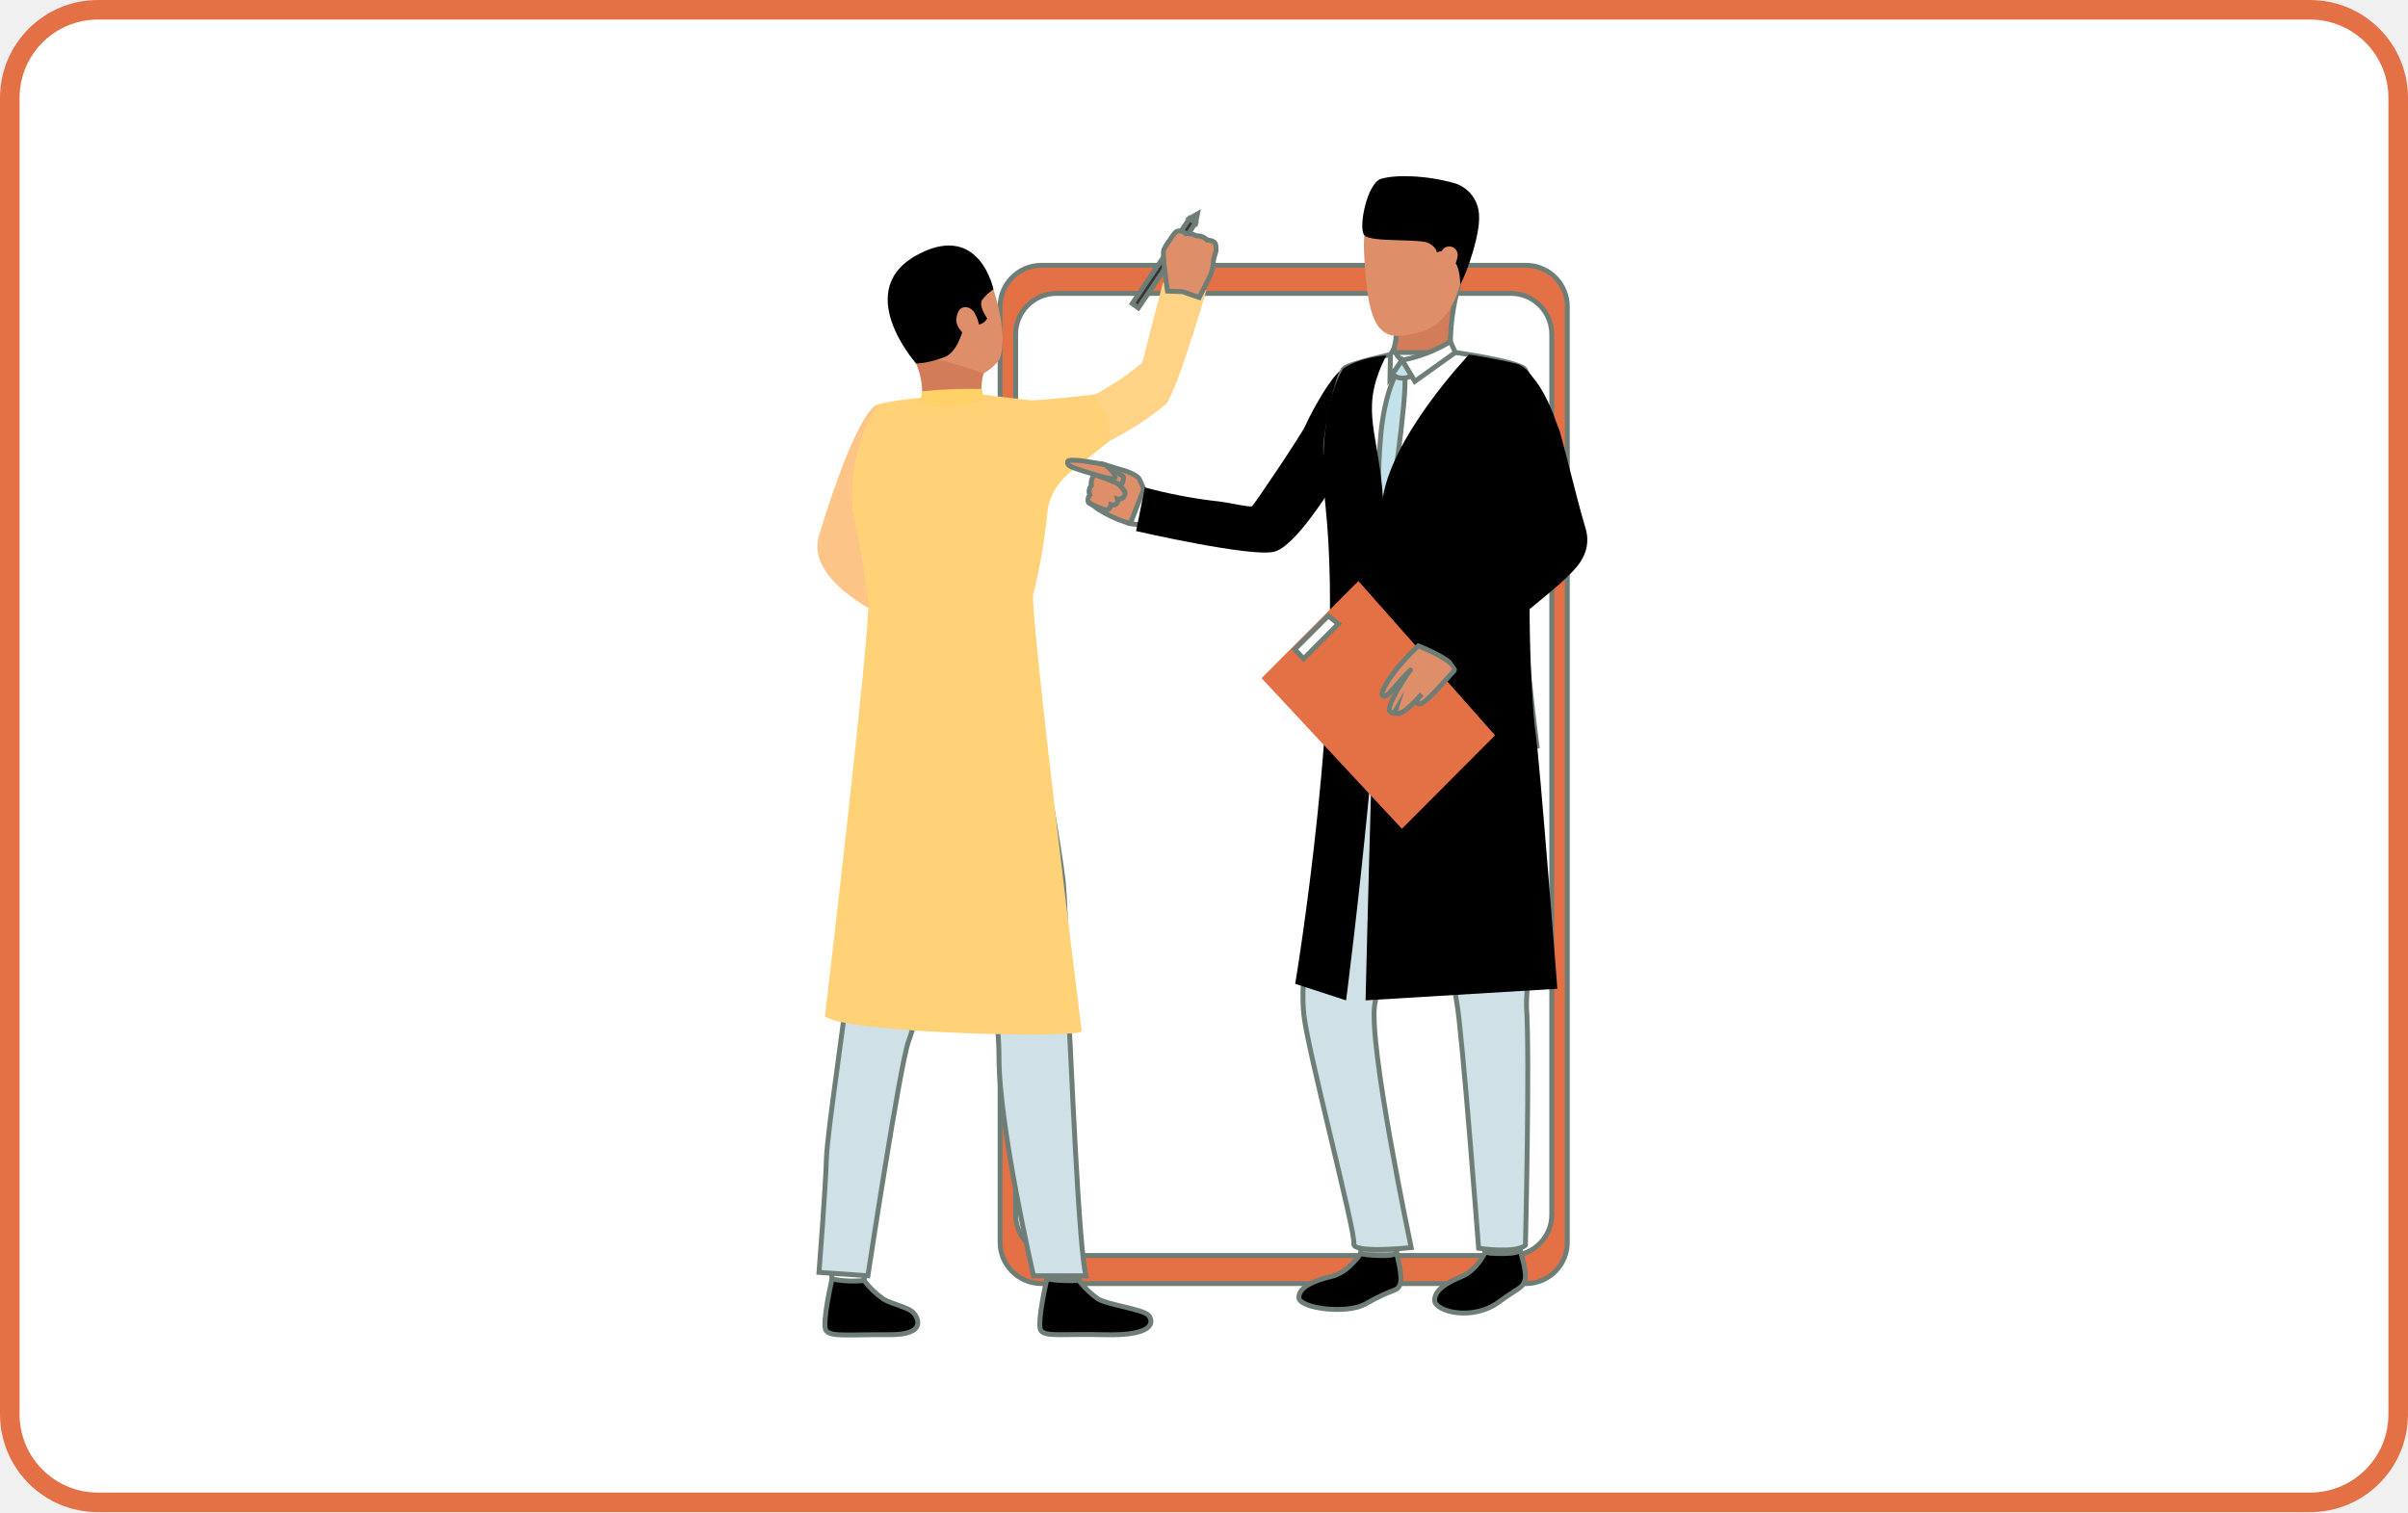
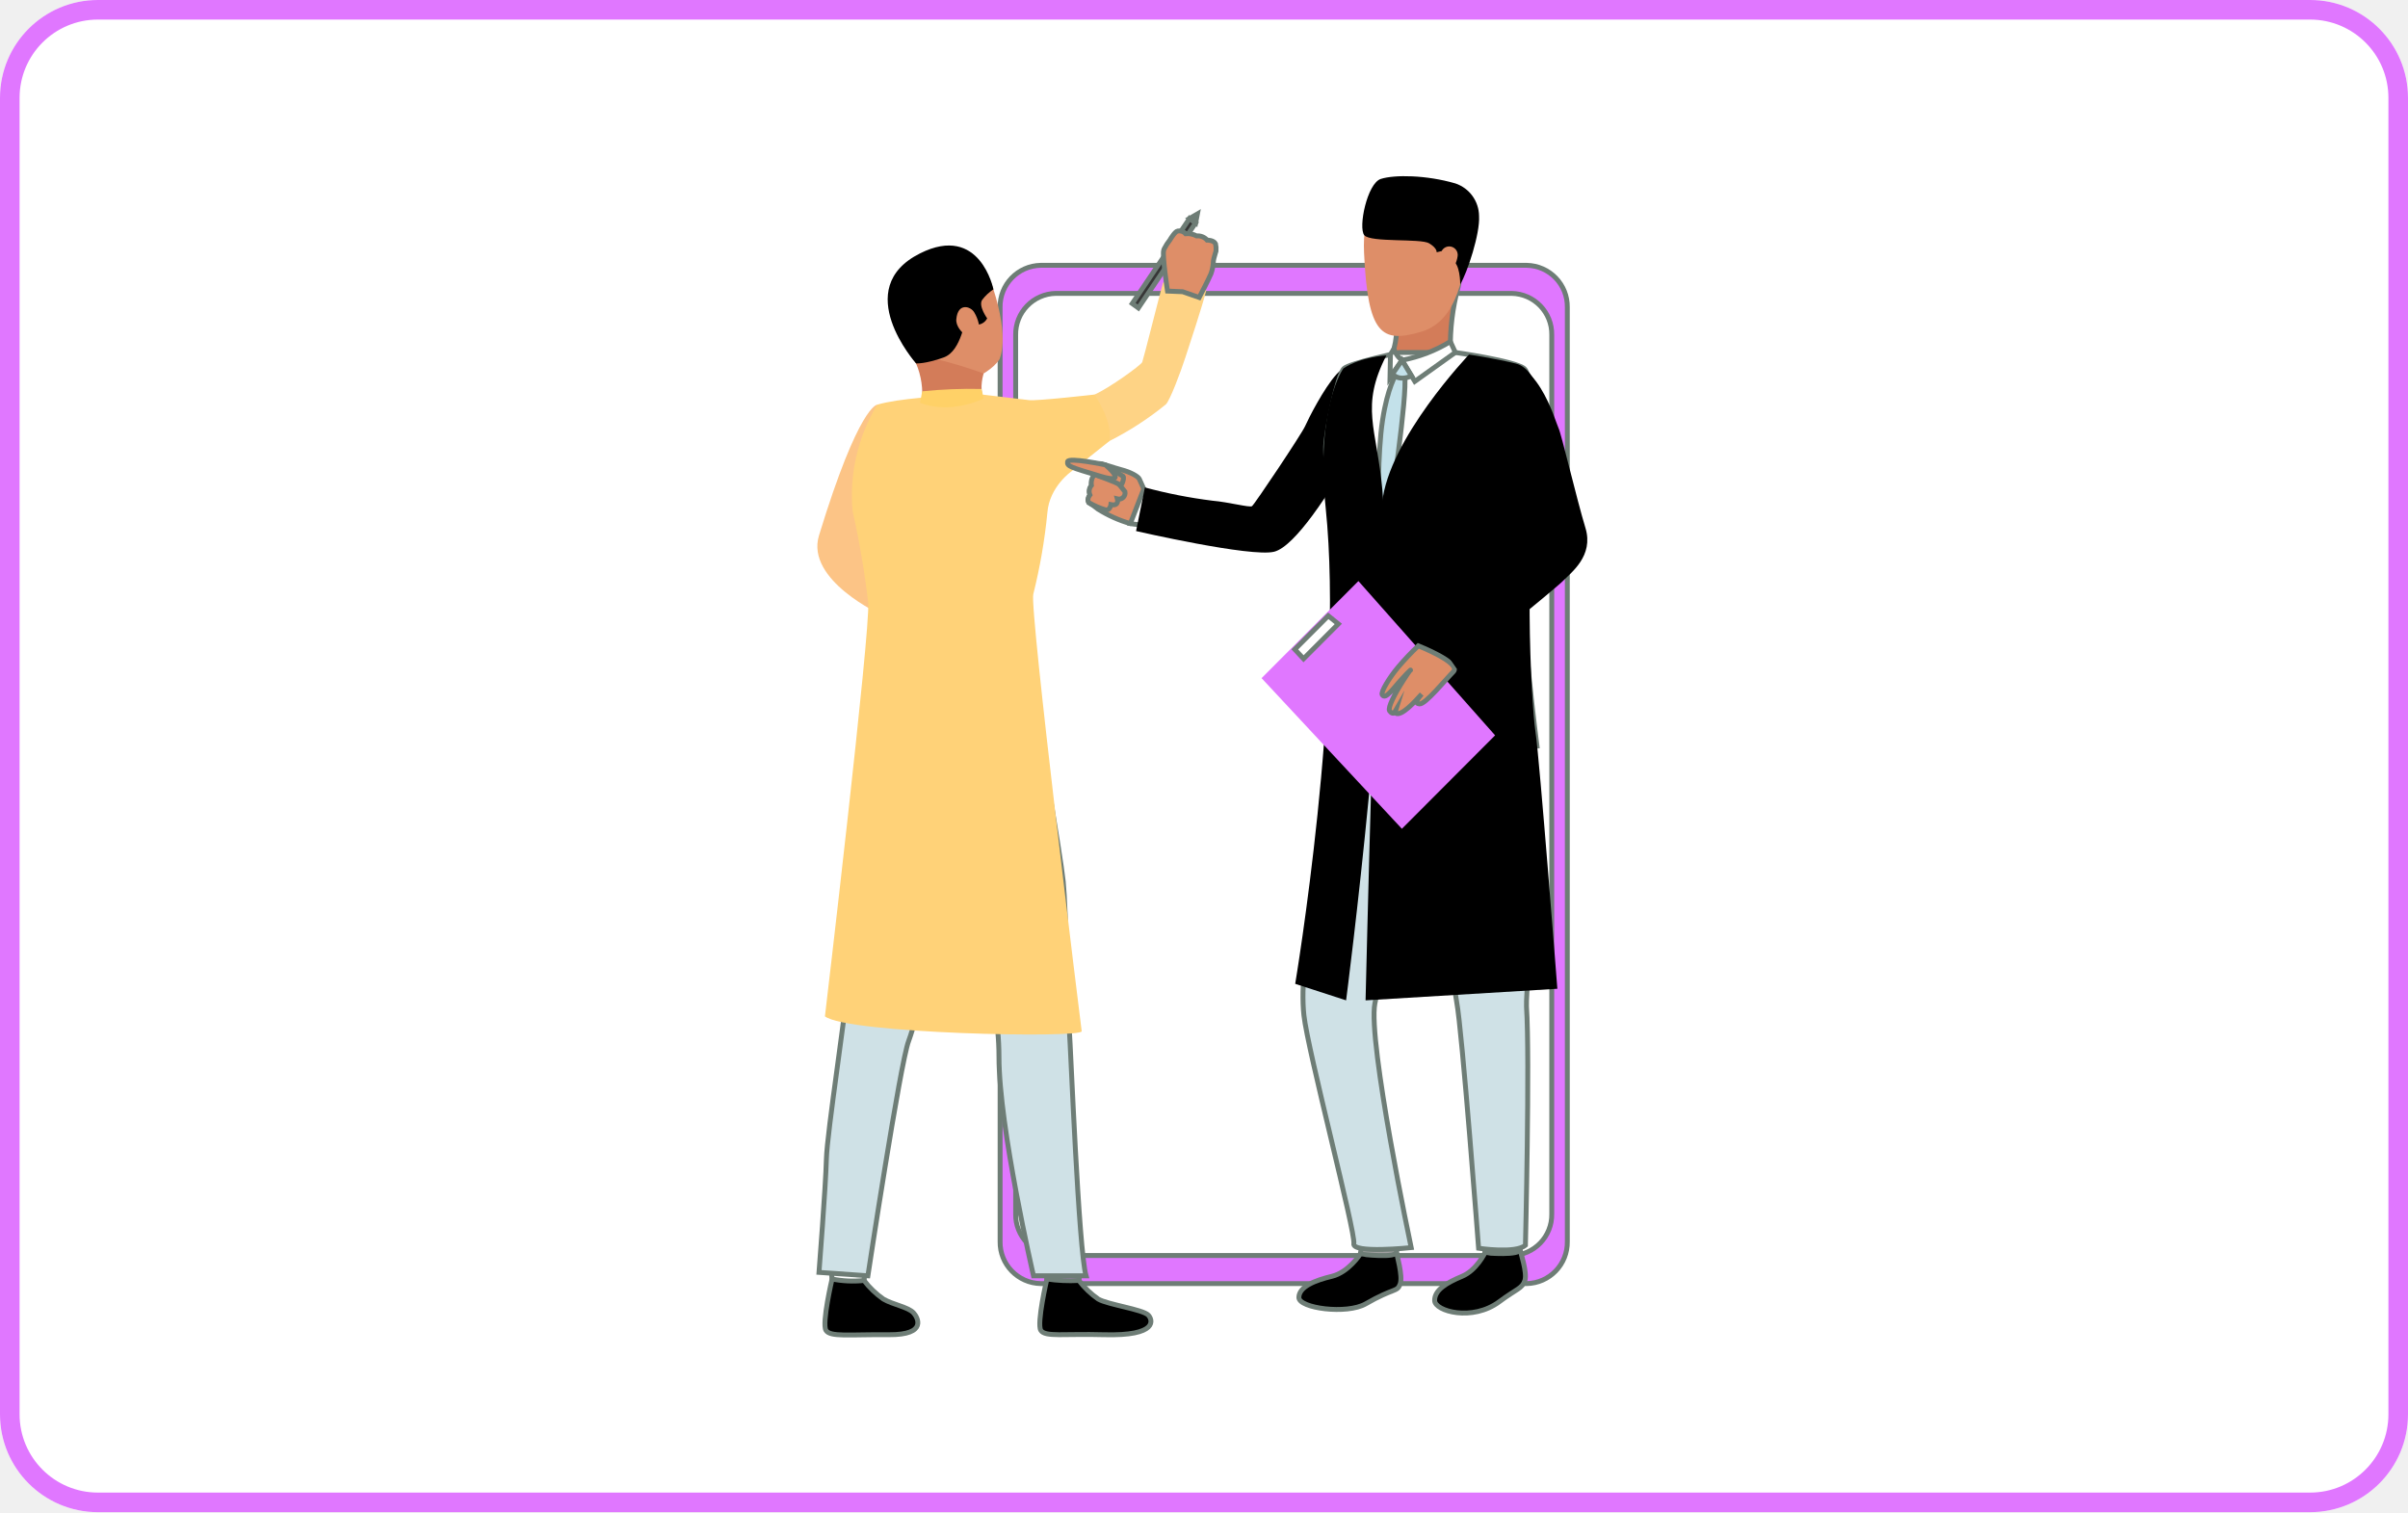
<svg xmlns="http://www.w3.org/2000/svg" width="492" height="309" viewBox="0 0 492 309">
  <g id="Group_513" data-name="Group 513" transform="translate(1464 3733)">
-     <g id="Rectangle_71" data-name="Rectangle 71" transform="translate(-1464 -3733)" fill="#fff" stroke="#e47046" stroke-width="4">
+     <g id="Rectangle_71" data-name="Rectangle 71" transform="translate(-1464 -3733)" fill="#fff" stroke="#e077ff" stroke-width="4">
      <rect width="492" height="309" rx="20" stroke="none" />
      <rect x="2" y="2" width="488" height="305" rx="18" fill="none" />
    </g>
    <g id="Group_510" data-name="Group 510" transform="translate(2685.494 1023.278)">
-       <path id="Rectangle_126" data-name="Rectangle 126" d="M8.293,0H107.6a8.453,8.453,0,0,1,8.294,8.6V199.48a8.454,8.454,0,0,1-8.294,8.6H8.294A8.454,8.454,0,0,1,0,199.48V8.6A8.453,8.453,0,0,1,8.293,0Z" transform="translate(-3945.154 -4702.063)" fill="#e47046" stroke="#6e7d76" stroke-miterlimit="10" stroke-width="1" />
+       <path id="Rectangle_126" data-name="Rectangle 126" d="M8.293,0H107.6a8.453,8.453,0,0,1,8.294,8.6V199.48a8.454,8.454,0,0,1-8.294,8.6H8.294A8.454,8.454,0,0,1,0,199.48V8.6A8.453,8.453,0,0,1,8.293,0Z" transform="translate(-3945.154 -4702.063)" fill="#e077ff" stroke="#6e7d76" stroke-miterlimit="10" stroke-width="1" />
      <path id="Rectangle_127" data-name="Rectangle 127" d="M8.195,0h93.145a8.353,8.353,0,0,1,8.195,8.5V188.1a8.353,8.353,0,0,1-8.195,8.5H8.194A8.352,8.352,0,0,1,0,188.1V8.5A8.353,8.353,0,0,1,8.195,0Z" transform="translate(-3941.974 -4696.324)" fill="#fff" stroke="#6e7d76" stroke-miterlimit="10" stroke-width="1" />
      <g id="Group_220" data-name="Group 220" transform="translate(-3982.494 -4712.565)">
        <path id="Path_193" data-name="Path 193" d="M1273.905,1095.271s-3.742,0-11.909,26.723c-2.807,9.182,12.834,16.26,12.834,16.26Z" transform="translate(-1261.659 -1056.291)" fill="#fcc486" />
        <g id="Group_192" data-name="Group 192" transform="translate(15.051 7.361)">
          <g id="Group_191" data-name="Group 191" transform="translate(0 0)">
            <path id="Path_179" data-name="Path 179" d="M1345.623,992.465s2.194-3.984-1.285-14.66c-3.366-10.325-15.014-9.389-18.716-2.774s-2.451,10.723,3,18.192S1343.359,995.88,1345.623,992.465Z" transform="translate(-1323.505 -970.047)" fill="#de8e68" />
          </g>
        </g>
        <g id="Group_194" data-name="Group 194" transform="translate(2.539 212.892)">
          <g id="Group_193" data-name="Group 193" transform="translate(0 0)">
            <path id="Path_180" data-name="Path 180" d="M1279.667,1784.606s-.576,4.384-.647,5.043-6.413-.387-6.413-.387l-.513-5.219S1278.875,1783.988,1279.667,1784.606Z" transform="translate(-1272.094 -1784.041)" fill="none" stroke="#6e7d76" stroke-miterlimit="10" stroke-width="1" />
          </g>
        </g>
        <g id="Group_196" data-name="Group 196" transform="translate(1.546 217.646)">
          <g id="Group_195" data-name="Group 195" transform="translate(0)">
            <path id="Path_181" data-name="Path 181" d="M1276,1803.166a17.779,17.779,0,0,0,3.952,3.793c1.943,1.151,5,1.608,6.145,2.8.829.86,3.02,4.565-5.049,4.49s-11.959.524-12.825-.9,1.251-10.483,1.251-10.483A21.461,21.461,0,0,0,1276,1803.166Z" transform="translate(-1268.014 -1802.869)" stroke="#6e7d76" stroke-miterlimit="10" stroke-width="1" />
          </g>
        </g>
        <g id="Group_198" data-name="Group 198" transform="translate(46.438 212.892)">
          <g id="Group_197" data-name="Group 197" transform="translate(0 0)">
            <path id="Path_182" data-name="Path 182" d="M1460.051,1784.606s-.576,4.384-.647,5.043-6.413-.387-6.413-.387l-.513-5.219S1459.259,1783.988,1460.051,1784.606Z" transform="translate(-1452.478 -1784.041)" fill="none" stroke="#6e7d76" stroke-miterlimit="10" stroke-width="1" />
          </g>
        </g>
        <g id="Group_200" data-name="Group 200" transform="translate(45.445 217.646)">
          <g id="Group_199" data-name="Group 199" transform="translate(0)">
            <path id="Path_183" data-name="Path 183" d="M1456.383,1803.166a17.776,17.776,0,0,0,3.951,3.793c1.943,1.151,9.093,2.1,10.242,3.29.829.86,2.208,4.324-9.145,4-8.067-.23-11.959.524-12.825-.9s1.251-10.483,1.251-10.483A32.3,32.3,0,0,0,1456.383,1803.166Z" transform="translate(-1448.397 -1802.869)" stroke="#6e7d76" stroke-miterlimit="10" stroke-width="1" />
          </g>
        </g>
        <g id="Group_202" data-name="Group 202" transform="translate(0.336 104.287)">
          <g id="Group_201" data-name="Group 201" transform="translate(0)">
            <path id="Path_184" data-name="Path 184" d="M1274.951,1353.916s-3.251,10.481-2.824,19.513-1.681,18.916-2.543,28.351c-.961,10.519-4.894,35.421-5.037,41.048s-1.508,23.089-1.508,23.089l9.992.7s6.613-43.535,8.324-47.977,10.205-36.11,10.49-39.664S1274.951,1353.916,1274.951,1353.916Z" transform="translate(-1263.039 -1353.916)" fill="#cfe1e6" stroke="#6e7d76" stroke-miterlimit="10" stroke-width="1" />
          </g>
        </g>
        <g id="Group_204" data-name="Group 204" transform="translate(12.247 100.971)">
          <g id="Group_203" data-name="Group 203" transform="translate(0 0)">
            <path id="Path_185" data-name="Path 185" d="M1344.627,1343.01s4.78,27.712,5.351,33.24.952,26.752,1.236,30.208,1.9,45.212,3.425,50.345H1343.9s-7.054-30.356-7.054-44.719-5.97-31.224-9.823-40.7-12.674-9.7-15.042-27.282C1311.983,1344.1,1341.421,1337.433,1344.627,1343.01Z" transform="translate(-1311.983 -1340.786)" fill="#cfe1e6" stroke="#6e7d76" stroke-miterlimit="10" stroke-width="1" />
          </g>
        </g>
        <g id="Group_206" data-name="Group 206" transform="translate(20.025 29.331)">
          <g id="Group_205" data-name="Group 205" transform="translate(0 0)">
            <path id="Path_186" data-name="Path 186" d="M1357.9,1060.322s-.991,2.991,0,5.124-12.653.855-12.653.855a15.743,15.743,0,0,0-1.166-8.038C1342.3,1054.636,1357.9,1060.322,1357.9,1060.322Z" transform="translate(-1343.942 -1057.054)" fill="#d37c59" />
          </g>
        </g>
        <g id="Group_208" data-name="Group 208" transform="translate(11.614 103.196)">
          <g id="Group_207" data-name="Group 207" transform="translate(0 0)">
            <path id="Path_187" data-name="Path 187" d="M1309.384,1352.969s4.906,5.229,33.716-.814l-.439-2.56-32.751,1.28Z" transform="translate(-1309.384 -1349.594)" fill="none" stroke="#6e7d76" stroke-miterlimit="10" stroke-width="1" />
          </g>
        </g>
        <g id="Group_210" data-name="Group 210" transform="translate(7.516 13.976)">
          <g id="Group_209" data-name="Group 209" transform="translate(0 0)">
            <path id="Path_188" data-name="Path 188" d="M1364.5,997.858c-.876,3.473-3.471,11.239-4.257,13.673-.975,3.021-3.189,8.9-4.011,9.658a63.441,63.441,0,0,1-11.531,7.485,37.662,37.662,0,0,1-4.4,1.857,62.759,62.759,0,0,0-13.1,6.335h-34.662a45.324,45.324,0,0,1,4.359-14.932c2.642-.177,6.642-.669,8.644-.757a16.863,16.863,0,0,0,5.144-1.245l.882.063,2.667.2,6.836.493s5.04.53,6.477.815,11.134-1.8,13.12-2.008a3.612,3.612,0,0,0,.974-.309c2.933-1.276,9.527-6.019,9.77-6.644.274-.707,3.58-13.921,4.231-16.2C1355.8,995.832,1364.6,997.5,1364.5,997.858Z" transform="translate(-1292.543 -996.241)" fill="#fed385" />
          </g>
        </g>
        <g id="Group_212" data-name="Group 212" transform="translate(1.55 36.917)">
          <g id="Group_211" data-name="Group 211" transform="translate(0 0)">
            <path id="Path_189" data-name="Path 189" d="M1273.685,1110.908v.012a183.041,183.041,0,0,1,3.184,18.664c.517,5.545-8.839,84.566-8.839,84.566,4.408,3.55,52.669,4.534,52.462,3.038s-10.714-86.429-9.892-89.309a114.082,114.082,0,0,0,2.879-16.649c.414-5.331,4.919-8.444,4.919-8.444l7.762-6.2c.779-3.948-3.062-9.492-3.062-9.492s-11.773,1.345-13.369,1.137c-1.321-.177-9.442-1.124-9.442-1.124a22.133,22.133,0,0,1-4.6,1,6.9,6.9,0,0,1-2.666-.2,1.653,1.653,0,0,1-.84-.486c0,.02-8.844.389-13.46,1.737A35.768,35.768,0,0,0,1273.685,1110.908Z" transform="translate(-1268.03 -1087.098)" fill="#ffd278" />
          </g>
        </g>
        <g id="Group_214" data-name="Group 214" transform="translate(14.37 6.455)">
          <g id="Group_213" data-name="Group 213" transform="translate(0 0)">
            <path id="Path_190" data-name="Path 190" d="M1326.5,990.542s1.805.165,5.645-1.21,4.125-8.34,4.955-7.516a2.381,2.381,0,0,0,3.934-.474s-1.874-2.561-1.006-3.794a9.332,9.332,0,0,1,2.283-2.133s-2.7-13.5-14.988-7.351C1312.927,975.272,1326.5,990.542,1326.5,990.542Z" transform="translate(-1320.705 -966.458)" />
          </g>
        </g>
        <g id="Group_216" data-name="Group 216" transform="translate(20.978 35.752)">
          <g id="Group_215" data-name="Group 215" transform="translate(0 0)">
            <path id="Path_191" data-name="Path 191" d="M1360.867,1084.457l-.433-1.953a96.21,96.21,0,0,0-12.122.479l-.45,2.333S1353.341,1087.894,1360.867,1084.457Z" transform="translate(-1347.861 -1082.484)" fill="#ffd167" />
          </g>
        </g>
        <g id="Group_218" data-name="Group 218" transform="translate(28.384 19.046)">
          <g id="Group_217" data-name="Group 217" transform="translate(0 0)">
            <path id="Path_192" data-name="Path 192" d="M1381.959,1017.384c-.712-1.228-3.347-2.057-3.656,1.423-.24,2.7,4.706,5.643,4.753,3.13A7.79,7.79,0,0,0,1381.959,1017.384Z" transform="translate(-1378.294 -1016.323)" fill="#de8e68" />
          </g>
        </g>
        <g id="Group_219" data-name="Group 219" transform="translate(64.028 0.921)">
          <path id="Rectangle_129" data-name="Rectangle 129" d="M.027.36,20.986,0l-.027,1.537L0,1.9Z" transform="translate(0 17.208) rotate(-55.055)" fill="#363636" stroke="#6e7d76" stroke-width="1" />
        </g>
        <path id="Path_194" data-name="Path 194" d="M1561,957.265a4.81,4.81,0,0,1,.1,1.476s-.271.859-.428,1.481a4.478,4.478,0,0,0-.1.486,8.8,8.8,0,0,1-.495,2.66c-.45,1.111-2.416,4.865-2.416,4.865l-3.383-1.174-3.091-.13s-1.089-7.226-.785-8.31q.044-.155.1-.305a10.874,10.874,0,0,1,1.19-1.855c.086-.163,1.045-1.732,1.575-1.8a1.708,1.708,0,0,1,1.616.545,4.044,4.044,0,0,1,2.256.452,2.538,2.538,0,0,1,2.14.854S1560.643,956.507,1561,957.265Z" transform="translate(-1479.643 -951.161)" fill="#de8e68" stroke="#6e7d76" stroke-miterlimit="10" stroke-width="1" />
        <path id="Path_195" data-name="Path 195" d="M1575.413,942.725l.357-1.834-1.6.932Z" transform="translate(-1498.116 -940.891)" fill="none" stroke="#6e7d76" stroke-miterlimit="10" stroke-width="1" />
      </g>
      <g id="Group_380" data-name="Group 380" transform="translate(-3931.381 -4720.278)">
        <path id="Path_268" data-name="Path 268" d="M1837.607,1036.885a46.206,46.206,0,0,1,1.595-13.066c1.863-6.31-12.746,8.413-12.746,8.413.153.113.182.743.1,1.622a18.541,18.541,0,0,1-.469,2.608C1825.55,1038.572,1828.11,1041.226,1837.607,1036.885Z" transform="translate(-1759.378 -1001.214)" fill="#d37c59" stroke="#6e7d76" stroke-miterlimit="10" stroke-width="1" />
        <g id="Group_363" data-name="Group 363" transform="translate(4.223 58.78)">
          <g id="Group_362" data-name="Group 362" transform="translate(0 0)">
            <path id="Path_253" data-name="Path 253" d="M1583.133,1178.958s-1.6-3.581-1.857-4.12-1.786-1.4-3.6-1.869c-1.761-.46-4.156-1.382-4.429-1.2a1.581,1.581,0,0,0-.92.991,3.365,3.365,0,0,0-.182,1.642,2.019,2.019,0,0,0-.59,1.813,1.777,1.777,0,0,0-.288,1.9,1.482,1.482,0,0,0-.312,1.562,12.571,12.571,0,0,1,1.851,1.3,26.073,26.073,0,0,0,6.638,2.98S1582.724,1183.84,1583.133,1178.958Z" transform="translate(-1570.83 -1171.741)" fill="#de8e68" stroke="#6e7d76" stroke-miterlimit="10" stroke-width="1" />
          </g>
        </g>
        <g id="Group_365" data-name="Group 365" transform="translate(12.838 64.438)">
          <g id="Group_364" data-name="Group 364" transform="translate(0 0)">
            <path id="Path_254" data-name="Path 254" d="M1606.232,1200.7s3.9.707,5.227-.084-.218-4.914-.218-4.914l-2.471-1.55Z" transform="translate(-1606.232 -1194.148)" fill="#fff" stroke="#6e7d76" stroke-miterlimit="10" stroke-width="1" />
          </g>
        </g>
        <g id="Group_369" data-name="Group 369" transform="translate(4.172 58.78)">
          <g id="Group_368" data-name="Group 368" transform="translate(0 0)">
            <path id="Path_256" data-name="Path 256" d="M1573.579,1171.935s4.262,2.148,4.014,2.9a1.235,1.235,0,0,1-.781.876l1.368,1.709a1.261,1.261,0,0,1-1.541,1.5s.426,1.524-1.323,1.152c0,0-.151,1.135-.991,1.112a15.5,15.5,0,0,1-3.527-1.524s-.521-.6.222-1.575a1.837,1.837,0,0,1,.308-1.936,2.794,2.794,0,0,1,.63-2.247,2.4,2.4,0,0,1,1.168-2.169S1573.4,1171.843,1573.579,1171.935Z" transform="translate(-1570.619 -1171.741)" fill="#de8e68" stroke="#6e7d76" stroke-miterlimit="10" stroke-width="1" />
          </g>
        </g>
        <g id="Group_372" data-name="Group 372" transform="translate(5.399 58.776)">
          <path id="Path_258" data-name="Path 258" d="M1575.773,1173.9s4.866,1.727,5.2,2.145.956-1.425.649-1.761a36.33,36.33,0,0,0-4.512-2.548A1.667,1.667,0,0,0,1575.773,1173.9Z" transform="translate(-1575.664 -1171.725)" fill="#de8e68" stroke="#6e7d76" stroke-miterlimit="10" stroke-width="1" />
        </g>
        <g id="Group_373" data-name="Group 373" transform="translate(0 58.039)">
          <path id="Path_259" data-name="Path 259" d="M1561.227,1169.763s-7.578-1.611-7.732-.653.579,1.119,6.789,3C1566.322,1173.938,1561.227,1169.763,1561.227,1169.763Z" transform="translate(-1553.477 -1168.807)" fill="#de8e68" stroke="#6e7d76" stroke-miterlimit="10" stroke-width="1" />
        </g>
        <g id="Group_374" data-name="Group 374" transform="translate(47.27 219.563)">
          <path id="Path_260" data-name="Path 260" d="M1760.268,1809.2s-2.415,3.749-5.8,4.558-6.724,2.1-6.749,4.316,9.793,3.541,13.671,1.3c5.785-3.337,6.373-2.331,7.015-4s-.77-6.128-.729-6.659C1767.725,1808.062,1760.268,1809.2,1760.268,1809.2Z" transform="translate(-1747.717 -1808.514)" stroke="#6e7d76" stroke-miterlimit="10" stroke-width="1" />
        </g>
        <g id="Group_375" data-name="Group 375" transform="translate(59.815 217.307)">
          <path id="Path_261" data-name="Path 261" d="M1799.648,1800.67a16.458,16.458,0,0,0-.375,1.849c.066.038,7.633.974,7.4-.479-.186-1.179-.451-2.46-.451-2.46Z" transform="translate(-1799.266 -1799.58)" fill="#9f9f9f" stroke="#6e7d76" stroke-miterlimit="10" stroke-width="1" />
        </g>
        <g id="Group_376" data-name="Group 376" transform="translate(75.013 219.068)">
          <path id="Path_262" data-name="Path 262" d="M1871.994,1807.483s-1.722,3.586-4.666,4.807c-3.147,1.306-5.668,2.806-5.611,4.967s7.69,4.352,13.244.2c3.509-2.62,4.621-2.633,5.183-4.283s-.977-5.938-.957-6.457C1879.214,1806.079,1871.994,1807.483,1871.994,1807.483Z" transform="translate(-1861.717 -1806.553)" stroke="#6e7d76" stroke-miterlimit="10" stroke-width="1" />
        </g>
        <g id="Group_377" data-name="Group 377" transform="translate(85.206 216.739)">
          <path id="Path_263" data-name="Path 263" d="M1903.6,1798.728a18.257,18.257,0,0,0,.086,1.862c.065.034,7.38.661,7.194-.763a12.046,12.046,0,0,0-.709-2.495Z" transform="translate(-1903.6 -1797.332)" fill="#9f9f9f" stroke="#6e7d76" stroke-miterlimit="10" stroke-width="1" />
        </g>
        <g id="Group_378" data-name="Group 378" transform="translate(48.108 100.263)">
          <path id="Path_264" data-name="Path 264" d="M1761.438,1344.367s-6.795,31.1-8.347,40.573c-1.321,8.062-2.374,16.458-1.741,22.279.783,7.206,10.616,44.553,10.2,46.665s11.722.828,11.722.828-8.911-42.148-7.417-49.9c1.107-5.743,10.8-43.891,12.285-41.934s3.328,36,4.428,41.654,4.478,50.308,4.478,50.308,7.552,1.156,9.569-.616c0,0,.917-38.13.218-48.726-.268-4.038,4.559-48.417-1.631-66.283C1791.934,1329.772,1761.438,1344.367,1761.438,1344.367Z" transform="translate(-1751.16 -1336.034)" fill="#cfe1e6" stroke="#6e7d76" stroke-miterlimit="10" stroke-width="1" />
        </g>
        <g id="Group_379" data-name="Group 379" transform="translate(14.008 38.479)">
          <path id="Path_265" data-name="Path 265" d="M1611.037,1125.38s23.542,5.416,28.226,4.219c2.166-.553,5.018-3.654,7.728-7.3.894-1.2,1.771-2.461,2.6-3.708a.008.008,0,0,0,0-.005c3.325-4.981,5.931-9.756,5.931-9.756s9.829-11.952,1.941-17.279c0,0-2.862-1.113-5.491,1.81s-5.717,9.039-6.407,10.6-10.344,16.006-10.844,16.332-4.719-.827-8.1-1.118a101.288,101.288,0,0,1-13.781-2.706Z" transform="translate(-1611.037 -1091.341)" />
        </g>
        <path id="Path_266" data-name="Path 266" d="M1785.3,1081.6s-10.119,2.172-11.319,3.275c-1.3,1.175-3.6,12.673-3.74,15.876s1.22,16.583,2.523,21.566,1.063,29.523.24,36.428c0,0,20.374,6,40.406,3.3,0,0-3.358-25.818-2.556-32.646,1.028-8.747,3.5-28.9,3.5-28.9s-1.774-14.037-3.557-15.6-14.074-3.3-14.074-3.3Z" transform="translate(-1717.486 -1045.576)" fill="#fff" stroke="#6e7d76" stroke-miterlimit="10" stroke-width="1" />
        <path id="Path_267" data-name="Path 267" d="M1813.76,951.269s-12.172-4.673-11.411,12.109,3.613,18.488,11.619,16.145,8.678-12.936,9.72-18.031S1817.74,952,1813.76,951.269Z" transform="translate(-1741.758 -947.71)" fill="#de8e68" />
        <path id="Path_269" data-name="Path 269" d="M1820.97,961.051s.035-4.483-1.762-4.9a2.523,2.523,0,0,1-2.033-1.9l-1.032.248s.189-.789-1.524-1.831-11.961-.127-13.248-1.656.58-10.614,3.375-11.506,9.292-.81,15.224.92a7.084,7.084,0,0,1,4.846,6.681C1825.039,950.669,1822.432,958.62,1820.97,961.051Z" transform="translate(-1740.729 -938.946)" />
        <path id="Path_271" data-name="Path 271" d="M1818.011,1099.334s-1.718,2.63-2.755,9.379-.86,18.379-.86,18.379l2.388.3s3.616-23.716,2.994-27.848Z" transform="translate(-1750.89 -1058.836)" fill="#c3e1ea" stroke="#6e7d76" stroke-miterlimit="10" stroke-width="1" />
        <path id="Path_272" data-name="Path 272" d="M1864.39,996.763a1.735,1.735,0,0,1,3.262,1.052c-.31,2.345-2.82,5.955-3.828,5.278S1863.649,998.8,1864.39,996.763Z" transform="translate(-1787.946 -981.457)" fill="#de8e68" />
        <path id="Path_273" data-name="Path 273" d="M1754.487,1086.659s-5.749,7.892-3.618,28.541c3.848,37.314-6.231,97.212-6.231,97.212l10.4,3.377s9.937-76.571,7.406-104.36c-1.153-12.664-4.576-16.878.823-27.428C1763.266,1084,1758.008,1084.277,1754.487,1086.659Z" transform="translate(-1698.117 -1047.374)" />
        <path id="Path_274" data-name="Path 274" d="M1824.862,1083.311s-16.459,17.249-17.748,30.326-3.389,101.636-3.389,101.636l39.184-2.367s-3.6-46.749-4.48-52.6-2.7-39.426,1.269-55.007c2.13-8.371-.4-18.99-5.272-20.15S1824.862,1083.311,1824.862,1083.311Z" transform="translate(-1742.826 -1046.859)" />
-         <path id="Path_276" data-name="Path 276" d="M1716.4,1286.454l28.67,30.782,19.043-19.092-27.926-31.529Z" transform="translate(-1676.751 -1183.88)" fill="#e47046" />
-         <path id="Path_277" data-name="Path 277" d="M1727.541,1295.451,1753,1322.789l16.914-16.956-24.8-28Z" transform="translate(-1685.181 -1192.264)" fill="#e47046" />
+         <path id="Path_276" data-name="Path 276" d="M1716.4,1286.454l28.67,30.782,19.043-19.092-27.926-31.529Z" transform="translate(-1676.751 -1183.88)" fill="#e077ff" />
+         <path id="Path_277" data-name="Path 277" d="M1727.541,1295.451,1753,1322.789l16.914-16.956-24.8-28Z" transform="translate(-1685.181 -1192.264)" fill="#e077ff" />
        <path id="Path_278" data-name="Path 278" d="M1746.093,1303.539l-1.787-1.919,6.837-6.855,2.054,1.652Z" transform="translate(-1697.866 -1204.922)" fill="#fff" stroke="#6e7d76" stroke-miterlimit="10" stroke-width="1" />
        <path id="Path_279" data-name="Path 279" d="M1844.208,1072.822a29.874,29.874,0,0,1-9.878,3.807l2.614,4.326,8.279-5.915Z" transform="translate(-1765.982 -1039.019)" fill="#fff" stroke="#6e7d76" stroke-miterlimit="10" stroke-width="1" />
        <path id="Path_280" data-name="Path 280" d="M1825.053,1078.548a4.425,4.425,0,0,0,1.643,2.361l-2.455,3.551.09-4.709Z" transform="translate(-1758.349 -1043.299)" fill="#fff" stroke="#6e7d76" stroke-miterlimit="10" stroke-width="1" />
        <path id="Path_281" data-name="Path 281" d="M1828.289,1087.9l-1.944,2.812s1.229,1.614,3.879.391Z" transform="translate(-1759.94 -1050.29)" fill="#c3e1ea" stroke="#6e7d76" stroke-miterlimit="10" stroke-width="1" />
        <path id="Path_284" data-name="Path 284" d="M1851.391,1310.461a2.652,2.652,0,0,1-1.126,1.16c-1.214.506-3.154-.3-3.9,1.505s4.089,6.033,5.3,6.253,2.932-1.84,4.052-5.813S1851.391,1310.461,1851.391,1310.461Z" transform="translate(-1775.025 -1216.595)" />
        <path id="Path_285" data-name="Path 285" d="M1824.935,1319.017a54.308,54.308,0,0,0-4.144,4.39c-1.807,2.156-3.546,5.051-3.236,5.6.691,1.214,2.372-1.5,4.3-3.505a18.779,18.779,0,0,1,1.485-1.524s0-.2-1.55,2.226c-1.67,2.6-3.125,5.46-2.73,6.094.192.308.971,1.064,1.343-.181-.334.582-.393.439-.17.616,1.155.914,4.189-2.492,5.394-3.845-.919,1.045-1.483,1.92-.441,2.008,1.192.1,5.269-4.925,6.9-6.573C1833.867,1322.524,1824.935,1319.017,1824.935,1319.017Z" transform="translate(-1753.262 -1223.05)" fill="#de8e68" stroke="#6e7d76" stroke-miterlimit="10" stroke-width="1" />
        <path id="Path_286" data-name="Path 286" d="M1872.794,1093.806c-1.327.533-1.828,2.977-1.284,10.059a24.423,24.423,0,0,0,3.844,11.978c.9,1.638,5.827,11.736,4.942,13.064s-9.257,9.9-9.742,10.595-9.83,9.476-9.83,9.476l4.759,6.9s20.181-16.355,21.756-17.988,6.281-5.064,4.54-10.768c-1.769-5.8-4.949-19.37-5.514-20.432S1881.568,1090.283,1872.794,1093.806Z" transform="translate(-1785.953 -1055.231)" />
      </g>
    </g>
  </g>
</svg>
